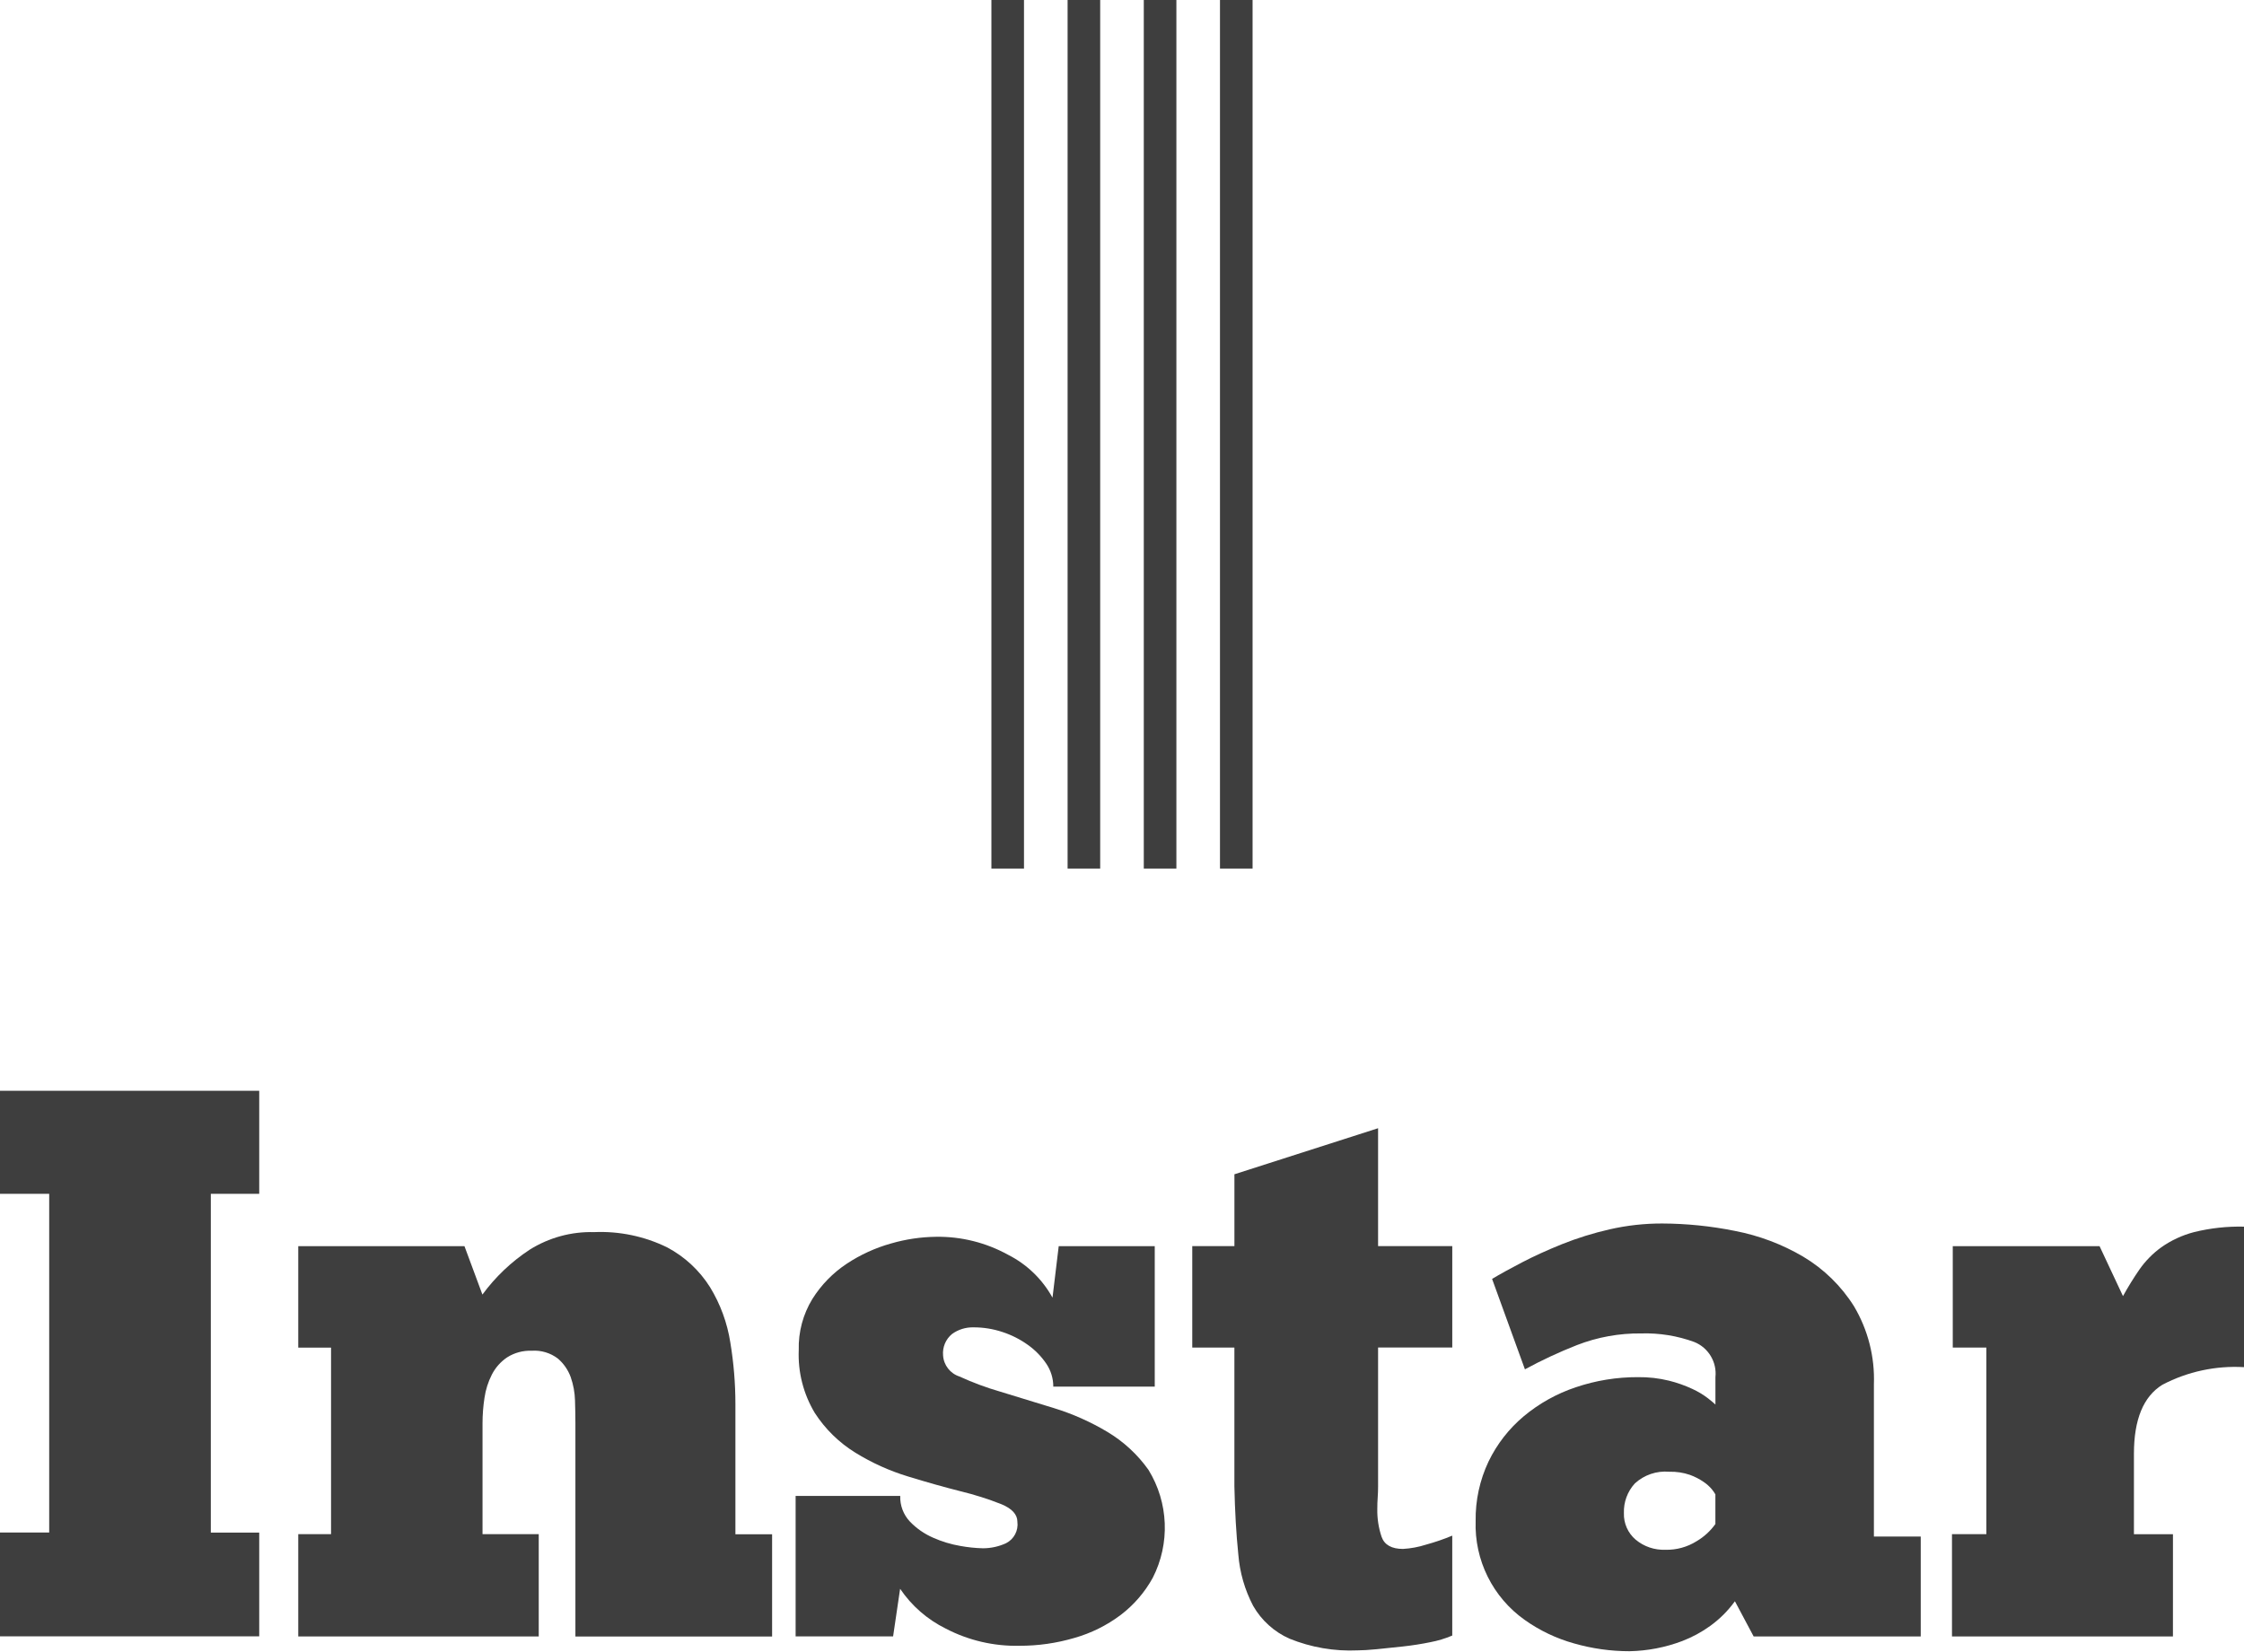
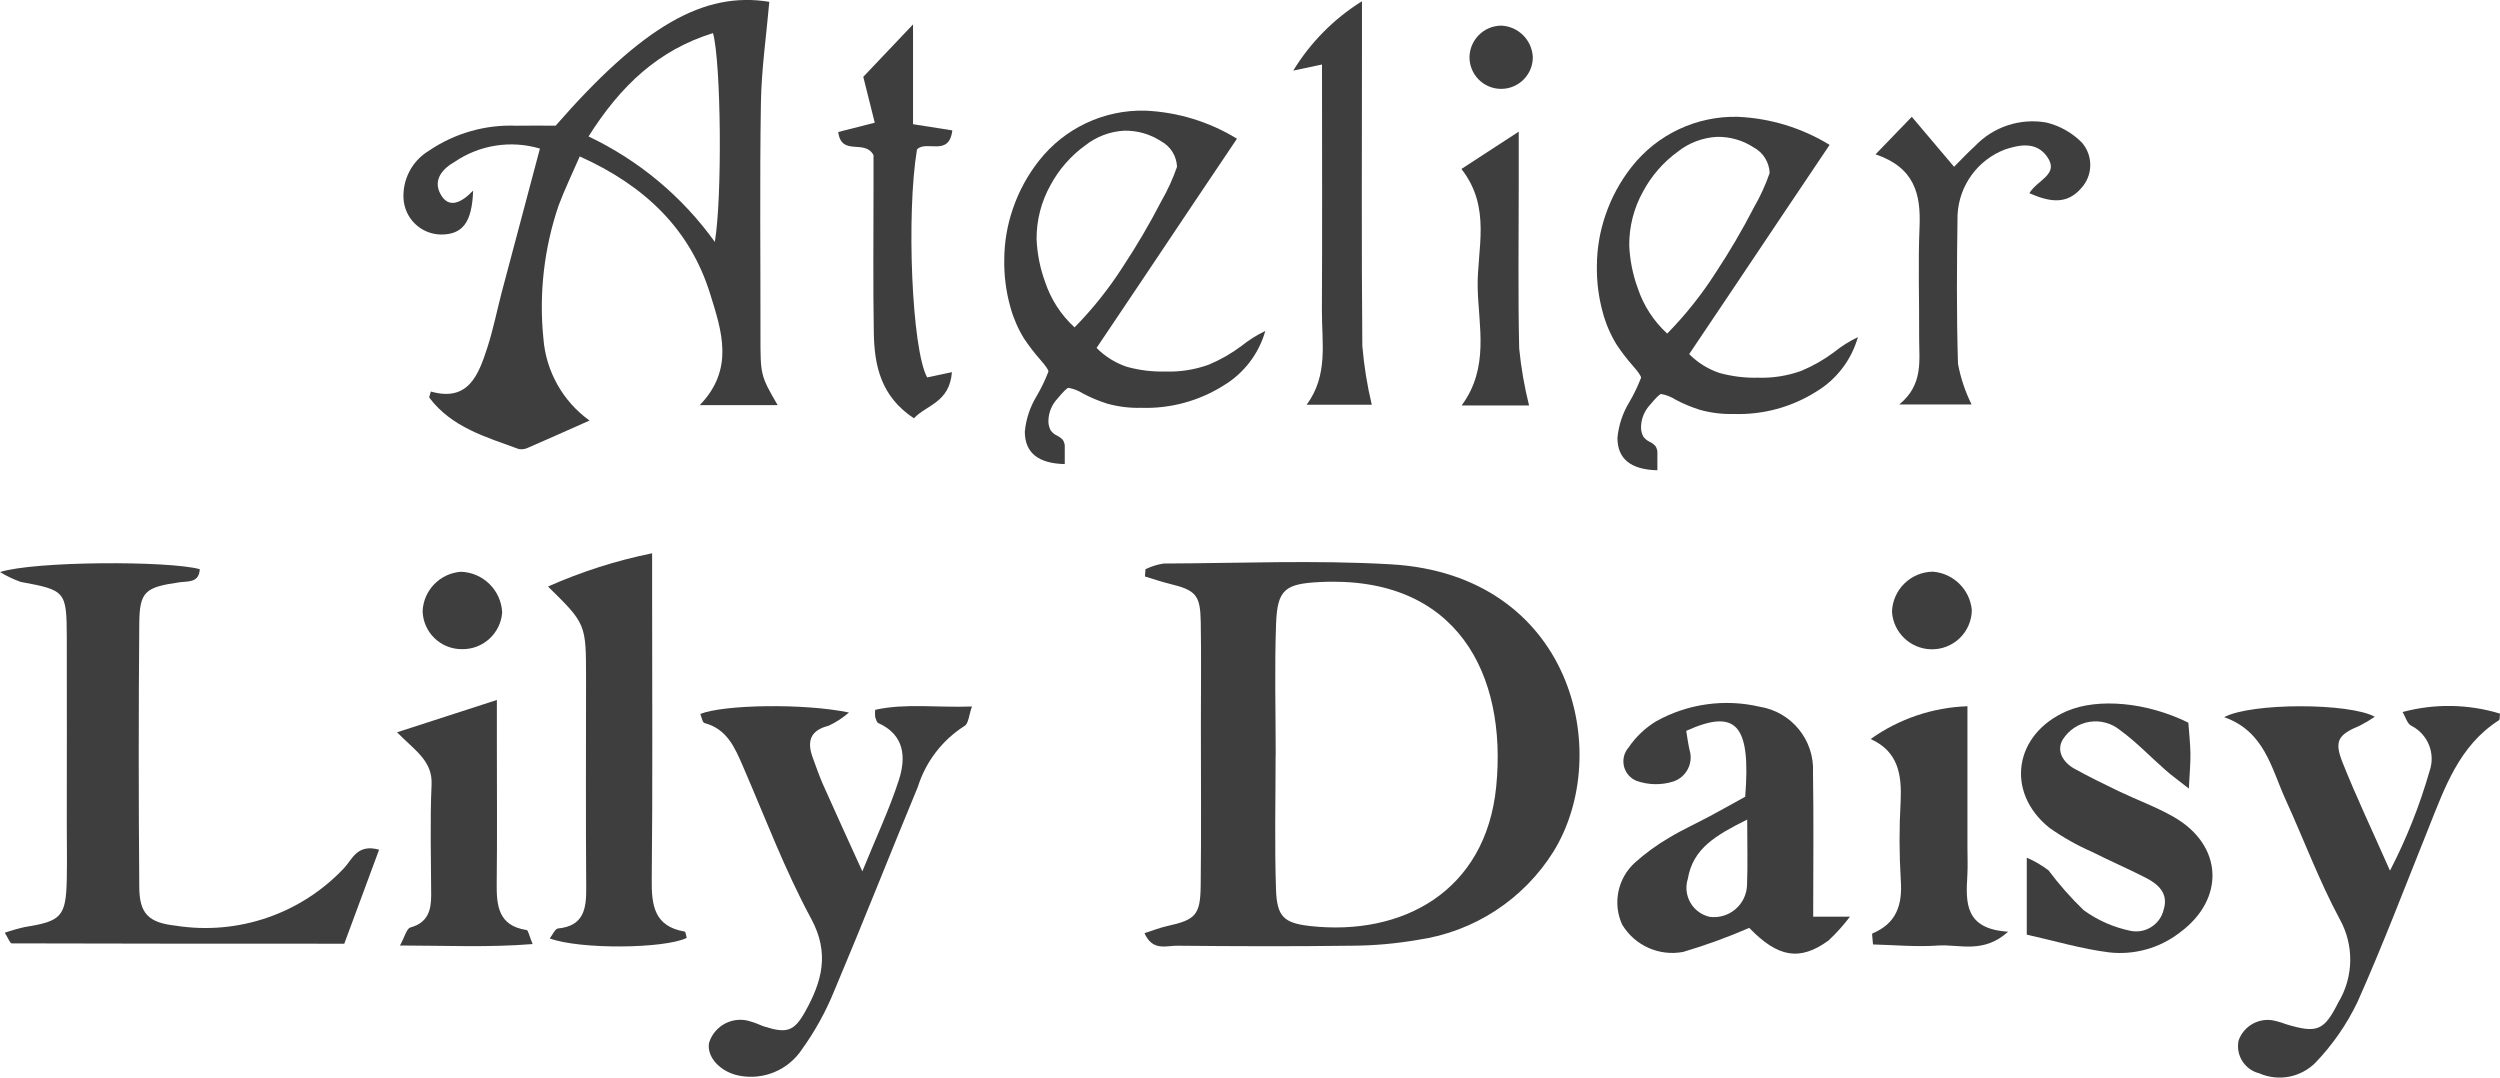
- <svg xmlns="http://www.w3.org/2000/svg" width="108.381" height="79.775" viewBox="0 0 108.381 79.775">
+ <svg xmlns="http://www.w3.org/2000/svg" width="157.406" height="67.827" viewBox="0 0 157.406 67.827">
  <defs>
    <style>.a{fill:#3e3e3e;}</style>
  </defs>
-   <g transform="translate(-18 -14.235)">
-     <g transform="translate(18 66.933)">
-       <path class="a" d="M18,239.843H30.52v4.978H28.182v16.367H30.52V266.2H18v-5.016h2.376V244.821H18Z" transform="translate(-18 -239.843)" />
-       <path class="a" d="M91.287,288.6H79.672v-4.94h1.584v-9.013H79.672v-4.9H87.7l.867,2.338a8.881,8.881,0,0,1,2.282-2.169,5.57,5.57,0,0,1,3.111-.849,7.315,7.315,0,0,1,3.526.735,5.486,5.486,0,0,1,2.074,1.924,7.28,7.28,0,0,1,.981,2.678,18.224,18.224,0,0,1,.245,2.96v6.3h1.772v4.94h-9.5V278.3q0-.49-.019-1.094a3.7,3.7,0,0,0-.207-1.131,2.143,2.143,0,0,0-.622-.9,1.874,1.874,0,0,0-1.263-.377,2.068,2.068,0,0,0-1.188.321,2.221,2.221,0,0,0-.735.829,3.6,3.6,0,0,0-.358,1.131,8.153,8.153,0,0,0-.094,1.226v5.355h2.715Z" transform="translate(-65.267 -262.239)" />
-       <path class="a" d="M182.514,289.343v-6.788h5.053a1.719,1.719,0,0,0,.471,1.245,3.458,3.458,0,0,0,1.113.773,5.51,5.51,0,0,0,1.32.4,7,7,0,0,0,1.094.113,2.688,2.688,0,0,0,1.113-.245,1.016,1.016,0,0,0,.547-1.037q0-.527-.773-.848a14.742,14.742,0,0,0-1.961-.622q-1.188-.3-2.546-.717a10.815,10.815,0,0,1-2.546-1.15,6.219,6.219,0,0,1-1.961-1.923,5.465,5.465,0,0,1-.773-3.036,4.5,4.5,0,0,1,.66-2.47,5.625,5.625,0,0,1,1.659-1.7,7.563,7.563,0,0,1,2.15-.981,8.105,8.105,0,0,1,2.168-.32,6.972,6.972,0,0,1,3.469.867,5.053,5.053,0,0,1,2.15,2.074l.3-2.489h4.638v6.788h-4.9a1.965,1.965,0,0,0-.34-1.112,3.558,3.558,0,0,0-.886-.905,4.508,4.508,0,0,0-1.226-.622,4.384,4.384,0,0,0-1.4-.226,1.7,1.7,0,0,0-1.037.32,1.2,1.2,0,0,0-.434,1.037,1.144,1.144,0,0,0,.792,1.018,14.159,14.159,0,0,0,1.98.735q1.188.359,2.583.792a11.756,11.756,0,0,1,2.583,1.15,6.57,6.57,0,0,1,1.98,1.829,5.33,5.33,0,0,1,.207,5.223,5.723,5.723,0,0,1-1.546,1.791,6.815,6.815,0,0,1-2.244,1.112,9.313,9.313,0,0,1-2.64.377,7.357,7.357,0,0,1-3.564-.829,5.716,5.716,0,0,1-2.206-1.924l-.339,2.3Z" transform="translate(-144.087 -262.983)" />
-       <path class="a" d="M264.53,253.287h2.036v-3.47l6.939-2.225v5.694h3.583v4.9h-3.583V264.9c0,.176-.006.352-.019.528s-.019.365-.019.565a3.984,3.984,0,0,0,.207,1.339q.207.585,1.037.585a4.5,4.5,0,0,0,1.113-.208,10.342,10.342,0,0,0,1.263-.434v4.827a5.105,5.105,0,0,1-1.056.32q-.642.132-1.32.207t-1.263.132q-.585.056-.924.057a7.83,7.83,0,0,1-3.3-.566,3.8,3.8,0,0,1-1.753-1.584,6.439,6.439,0,0,1-.717-2.489q-.151-1.47-.189-3.281V258.19H264.53Z" transform="translate(-206.946 -245.783)" />
-       <path class="a" d="M323.927,269.968q.566-.34,1.433-.792t1.942-.886a15.426,15.426,0,0,1,2.3-.716,11.283,11.283,0,0,1,2.546-.283,18.077,18.077,0,0,1,3.507.358,10.34,10.34,0,0,1,3.3,1.245,7.323,7.323,0,0,1,2.451,2.395,6.889,6.889,0,0,1,.962,3.771v7.354h2.262v4.827h-8.07l-.905-1.7a5.325,5.325,0,0,1-1.188,1.188,5.942,5.942,0,0,1-1.358.735,7.623,7.623,0,0,1-2.546.491,9.722,9.722,0,0,1-2.678-.377,7.666,7.666,0,0,1-2.376-1.131,5.617,5.617,0,0,1-2.376-4.789,6.476,6.476,0,0,1,.622-2.866,6.587,6.587,0,0,1,1.7-2.187,7.734,7.734,0,0,1,2.508-1.4,9.261,9.261,0,0,1,3.017-.491,5.985,5.985,0,0,1,1.49.17,6.232,6.232,0,0,1,1.132.4,3.974,3.974,0,0,1,.754.453c.189.151.308.251.358.3v-1.32a1.646,1.646,0,0,0-1.018-1.7,6.85,6.85,0,0,0-2.564-.415,8.307,8.307,0,0,0-3.111.565,22.688,22.688,0,0,0-2.508,1.169Zm8.372,13.086a2.71,2.71,0,0,0,1.508-.415,2.954,2.954,0,0,0,.905-.829v-1.433a1.824,1.824,0,0,0-.17-.245,1.924,1.924,0,0,0-.4-.358,2.951,2.951,0,0,0-.66-.339,2.845,2.845,0,0,0-1-.151,2.173,2.173,0,0,0-1.66.565,2.017,2.017,0,0,0-.528,1.433,1.615,1.615,0,0,0,.565,1.282A2.108,2.108,0,0,0,332.3,283.053Z" transform="translate(-251.862 -260.879)" />
-       <path class="a" d="M432.289,287.734H421.617v-4.94h1.66V273.78h-1.622v-4.9h7.09l1.131,2.413q.376-.679.792-1.282a4.512,4.512,0,0,1,1.056-1.075,4.876,4.876,0,0,1,1.584-.735,9.184,9.184,0,0,1,2.414-.264v6.788a7.554,7.554,0,0,0-3.941.849q-1.377.849-1.376,3.337v3.884h1.885Z" transform="translate(-327.34 -261.373)" />
-     </g>
-     <g transform="translate(65.883 14.235)">
-       <rect class="a" width="1.574" height="41.962" transform="translate(0 0)" />
-       <rect class="a" width="1.574" height="41.962" transform="translate(3.68 0)" />
-       <rect class="a" width="1.574" height="41.962" transform="translate(7.36 0)" />
-       <rect class="a" width="1.574" height="41.962" transform="translate(11.04 0)" />
-     </g>
+   <g transform="translate(-9.859 -10.521)">
+     <path class="a" d="M229.729,141.875c.532-.169.972-.347,1.429-.448,1.787-.394,2.089-.685,2.111-2.561.039-3.36.012-6.721.012-10.082,0-2.166.027-4.332-.009-6.5-.029-1.72-.308-2.005-2-2.417-.511-.125-1.01-.3-1.514-.451l.034-.457a4.046,4.046,0,0,1,1.137-.358c4.779-.017,9.572-.227,14.336.051,11.347.664,14.049,11.831,10.227,18.067a12.089,12.089,0,0,1-8.546,5.576,25.007,25.007,0,0,1-4.226.37c-3.659.05-7.319.035-10.978,0C231.088,142.665,230.238,143.015,229.729,141.875Zm8.262-11.223h-.006c0,2.829-.07,5.661.026,8.486.058,1.707.508,2.1,2.134,2.286,5.814.65,11.07-2.165,11.729-8.765.706-7.083-2.462-13.325-11.105-12.892-2.187.109-2.674.467-2.754,2.621C237.914,125.14,237.991,127.9,237.991,130.652Z" transform="translate(-147.811 -72.599)" />
+     <path class="a" d="M96.918,18.435c5.492-6.287,9.334-8.47,13.454-7.8-.186,2.135-.493,4.245-.528,6.361-.079,4.855-.022,9.712-.028,14.568,0,2.579-.011,2.579,1.083,4.467h-4.909c2.211-2.276,1.376-4.694.663-6.991-1.27-4.094-4.108-6.82-8.216-8.671-.464,1.07-.942,2.056-1.326,3.076a19.831,19.831,0,0,0-.962,8.39A7.035,7.035,0,0,0,99.053,37c-1.4.621-2.6,1.16-3.8,1.679a1.013,1.013,0,0,1-.646.118c-2.061-.759-4.223-1.355-5.639-3.236-.028-.037.031-.139.095-.388,2.363.669,3-1.047,3.559-2.776.367-1.133.6-2.31.9-3.464.779-2.947,1.566-5.892,2.408-9.057a6.334,6.334,0,0,0-5.359.829c-.759.429-1.386,1.124-.912,2.018.523.985,1.341.553,2.065-.2-.069,2.026-.675,2.767-2.032,2.765a2.4,2.4,0,0,1-2.351-2.258,3.312,3.312,0,0,1,1.6-3.019,9.145,9.145,0,0,1,5.506-1.575C95.261,18.419,96.08,18.435,96.918,18.435Zm2.072.677a20.7,20.7,0,0,1,7.952,6.64c.474-2.8.395-11.3-.115-13.147C103.371,13.676,101,15.929,98.99,19.112Z" transform="translate(-52.076)" />
+     <path class="a" d="M9.859,119.28c2.164-.693,10.609-.721,12.579-.181-.048.868-.728.749-1.276.826-2.173.308-2.517.578-2.534,2.609q-.068,8.293,0,16.587c.012,1.666.58,2.236,2.3,2.425a11.981,11.981,0,0,0,10.6-3.634c.511-.538.811-1.54,2.2-1.151l-2.192,5.919c-7.082,0-14.011,0-20.939-.021-.108,0-.215-.319-.437-.67a11.578,11.578,0,0,1,1.278-.363c2.3-.362,2.579-.666,2.626-3.04.023-1.121,0-2.241,0-3.362,0-3.96.011-7.92,0-11.88-.011-2.862-.089-2.925-2.9-3.443A7.169,7.169,0,0,1,9.859,119.28Z" transform="translate(0 -72.741)" />
+     <path class="a" d="M437.148,146.875c1.707-.915,7.888-.908,9.484-.025a8.177,8.177,0,0,1-.929.552c-1.377.578-1.642.958-1.1,2.327.849,2.133,1.837,4.211,2.986,6.81a33.932,33.932,0,0,0,2.49-6.261,2.331,2.331,0,0,0-1.162-2.87c-.244-.127-.342-.534-.534-.857a11.133,11.133,0,0,1,6.13.1c-.02.145.011.37-.069.421-2.5,1.6-3.4,4.229-4.425,6.785-1.472,3.666-2.875,7.364-4.484,10.97a14.668,14.668,0,0,1-2.636,3.8,3.186,3.186,0,0,1-3.543.672,1.762,1.762,0,0,1-1.3-2.064,1.944,1.944,0,0,1,2.11-1.278,4.857,4.857,0,0,1,.855.244c2,.608,2.418.411,3.312-1.36a5.219,5.219,0,0,0,.086-5.258c-1.3-2.422-2.264-5.027-3.41-7.535C440.114,150.077,439.688,147.769,437.148,146.875Z" transform="translate(-287.251 -91.2)" />
+     <path class="a" d="M144.4,146.66c1.458-.587,6.509-.683,9.358-.089a5.64,5.64,0,0,1-1.277.832c-1.176.292-1.38.995-1,2.019.207.559.4,1.126.638,1.67.752,1.691,1.525,3.373,2.481,5.479.885-2.178,1.712-3.925,2.3-5.75.455-1.417.373-2.839-1.3-3.589-.1-.045-.141-.243-.192-.377a2.228,2.228,0,0,1,0-.455c1.924-.425,3.9-.126,6.095-.209-.194.54-.218,1.087-.468,1.224a7.048,7.048,0,0,0-2.939,3.832c-1.769,4.271-3.461,8.574-5.258,12.833a17.738,17.738,0,0,1-2.042,3.7,3.849,3.849,0,0,1-3.91,1.663c-1.217-.218-2.1-1.175-1.938-2.074a2.059,2.059,0,0,1,2.672-1.327c.287.072.555.222.839.311,1.387.434,1.854.292,2.55-.964,1.04-1.873,1.555-3.648.366-5.844-1.662-3.072-2.9-6.376-4.293-9.59-.512-1.178-1-2.344-2.417-2.721C144.527,147.2,144.482,146.858,144.4,146.66Z" transform="translate(-90.446 -91.188)" />
+     <path class="a" d="M328.592,151.5c.362-4.542-.557-5.575-3.714-4.147.063.369.116.782.206,1.187a1.6,1.6,0,0,1-1.013,2,3.646,3.646,0,0,1-2.321-.04,1.323,1.323,0,0,1-.509-2.089,5.647,5.647,0,0,1,1.751-1.666,9.131,9.131,0,0,1,6.509-.912,3.992,3.992,0,0,1,3.36,4.139c.049,2.974.012,5.949.012,9.079h2.316a11.688,11.688,0,0,1-1.358,1.507c-1.808,1.31-3.184,1.062-4.984-.8a36.274,36.274,0,0,1-4.164,1.514,3.683,3.683,0,0,1-3.842-1.728,3.381,3.381,0,0,1,.792-3.881,13.152,13.152,0,0,1,2.158-1.576c.825-.5,1.715-.9,2.569-1.359C327.081,152.345,327.791,151.94,328.592,151.5Zm.126,1.438c-1.951.974-3.411,1.8-3.737,3.727a1.872,1.872,0,0,0,1.386,2.4,2.085,2.085,0,0,0,2.341-2.016C328.755,155.8,328.719,154.549,328.719,152.934Z" transform="translate(-208.851 -90.815)" />
+     <path class="a" d="M115.14,118.906a31.575,31.575,0,0,1,6.555-2.093c0,1.047,0,1.853,0,2.658,0,5.963.039,11.926-.024,17.888-.017,1.634.161,2.945,2.075,3.273.063.011.086.26.126.4-1.425.685-6.733.733-8.625.03.191-.24.339-.608.521-.626,1.627-.158,1.788-1.235,1.778-2.554-.033-4.4-.011-8.8-.011-13.193C117.534,121.257,117.534,121.257,115.14,118.906Z" transform="translate(-70.777 -71.456)" />
+     <path class="a" d="M408.657,146.877c.044.607.119,1.269.131,1.933.011.585-.048,1.172-.1,2.216-.673-.531-1.1-.836-1.486-1.179-.946-.832-1.823-1.756-2.836-2.493a2.433,2.433,0,0,0-3.606.571c-.439.71,0,1.454.739,1.86.912.5,1.849.964,2.789,1.414,1.142.547,2.346.983,3.442,1.609,3.113,1.779,3.272,5.17.378,7.292a6.139,6.139,0,0,1-4.425,1.242c-1.745-.218-3.454-.73-5.2-1.119v-4.845a6.41,6.41,0,0,1,1.372.8,20.612,20.612,0,0,0,2.205,2.5,7.607,7.607,0,0,0,2.988,1.312,1.781,1.781,0,0,0,2.059-1.355c.3-.986-.313-1.562-1.074-1.961-1.122-.586-2.292-1.078-3.42-1.652a15.3,15.3,0,0,1-2.711-1.53c-2.793-2.247-2.211-5.92,1.107-7.344C402.972,145.308,406.033,145.583,408.657,146.877Z" transform="translate(-261.014 -90.855)" />
+     <path class="a" d="M375.331,146.2v8.862c0,.6.029,1.2-.006,1.793-.1,1.7-.175,3.373,2.57,3.541-1.574,1.418-3.08.778-4.419.871-1.369.1-2.753-.036-4.091-.068-.027-.423-.081-.674-.038-.692,1.53-.641,1.9-1.816,1.786-3.379a41.973,41.973,0,0,1-.008-4.929c.075-1.667-.135-3.145-1.888-3.934A11.165,11.165,0,0,1,375.331,146.2Z" transform="translate(-241.597 -91.213)" />
+     <path class="a" d="M260.118,14.741l-1.81.384a13.347,13.347,0,0,1,4.327-4.368c0,1.016,0,1.952,0,2.887,0,6.273-.034,12.545.023,18.817a24.9,24.9,0,0,0,.594,3.7h-4.1c1.382-1.864.947-3.935.96-5.935C260.139,25.153,260.118,20.079,260.118,14.741Z" transform="translate(-167.023 -0.159)" />
+     <path class="a" d="M178.052,37.112c-.152,1.927-1.618,2.061-2.393,2.907-2.1-1.392-2.49-3.337-2.526-5.387-.053-3.052-.016-6.106-.018-9.159,0-.739,0-1.477,0-2.022-.546-1.042-2.022.105-2.222-1.46l2.3-.585-.723-2.889,3.133-3.3V21.5l2.473.39c-.2,1.69-1.644.588-2.224,1.2-.674,4.028-.333,12.6.641,14.352Z" transform="translate(-108.257 -3.159)" />
+     <path class="a" d="M86.137,147.036,92.422,145v2.759c0,2.913.024,5.827-.01,8.74-.016,1.432.082,2.714,1.883,2.988.106.016.161.36.378.883-2.793.224-5.418.094-8.352.09.3-.539.416-1.068.66-1.136,1.11-.306,1.308-1.09,1.305-2.059-.007-2.316-.077-4.635.025-6.946C88.378,148.827,87.247,148.172,86.137,147.036Z" transform="translate(-51.279 -90.408)" />
+     <path class="a" d="M379.859,37.774c.533-.87,1.913-1.186,1.113-2.308-.673-.944-1.709-.76-2.656-.442a4.654,4.654,0,0,0-2.976,4.091c-.047,3.134-.069,6.271.027,9.4a9.812,9.812,0,0,0,.855,2.56h-4.552c1.542-1.263,1.243-2.791,1.251-4.245.013-2.313-.071-4.63.025-6.94.085-2.042-.3-3.728-2.77-4.564l2.282-2.363,2.663,3.148c.4-.4.837-.872,1.31-1.3a5.006,5.006,0,0,1,4.5-1.488,4.718,4.718,0,0,1,2.241,1.267,2.156,2.156,0,0,1-.051,2.873C382.231,38.483,381.193,38.357,379.859,37.774Z" transform="translate(-242.228 -15.088)" />
+     <path class="a" d="M294.877,53.048h-4.244c1.766-2.4,1.059-4.988,1.009-7.428-.049-2.41.889-5.009-1.023-7.461l3.608-2.349V39.2c0,3.419-.048,6.84.028,10.257A24.986,24.986,0,0,0,294.877,53.048Z" transform="translate(-188.745 -17)" />
+     <path class="a" d="M375.783,125.233a2.522,2.522,0,0,1-2.45-2.371,2.609,2.609,0,0,1,2.571-2.515,2.673,2.673,0,0,1,2.456,2.422A2.5,2.5,0,0,1,375.783,125.233Z" transform="translate(-244.35 -73.832)" />
+     <path class="a" d="M93.507,125.234a2.458,2.458,0,0,1-2.458-2.389,2.6,2.6,0,0,1,2.422-2.483,2.69,2.69,0,0,1,2.587,2.567A2.493,2.493,0,0,1,93.507,125.234Z" transform="translate(-54.581 -73.841)" />
+     <path class="a" d="M296.152,17.435a1.994,1.994,0,0,1-3.988-.012,2.02,2.02,0,0,1,1.987-1.983A2.081,2.081,0,0,1,296.152,17.435Z" transform="translate(-189.783 -3.306)" />
+     <path class="a" d="M317.165,39.158a10.163,10.163,0,0,1,1.651-3.044,8.246,8.246,0,0,1,6.683-3.15,12.074,12.074,0,0,1,5.78,1.767q-.979,1.45-2.7,4.018t-3.442,5.137q-1.724,2.569-2.7,4.018a4.852,4.852,0,0,0,1.9,1.185,8.267,8.267,0,0,0,2.424.3,7.325,7.325,0,0,0,2.742-.432,9.66,9.66,0,0,0,2.069-1.186,7.665,7.665,0,0,1,1.488-.936,5.865,5.865,0,0,1-2.616,3.428,9.155,9.155,0,0,1-5.209,1.411,7.15,7.15,0,0,1-2.132-.264,9.05,9.05,0,0,1-1.507-.629,2.6,2.6,0,0,0-.922-.365q-.135,0-.7.682a2.1,2.1,0,0,0-.566,1.325,1.236,1.236,0,0,0,.134.663,1,1,0,0,0,.389.331,1.229,1.229,0,0,1,.379.274.767.767,0,0,1,.125.5v1.027q-2.516-.057-2.515-2.045a5.25,5.25,0,0,1,.744-2.237,10.359,10.359,0,0,0,.744-1.546q0-.163-.538-.773a12.4,12.4,0,0,1-1-1.306,7.606,7.606,0,0,1-.855-1.964,10.412,10.412,0,0,1-.389-3.034A9.916,9.916,0,0,1,317.165,39.158Zm4.566-4.008a7.441,7.441,0,0,0-2.189,2.5,6.872,6.872,0,0,0-.879,3.413,8.957,8.957,0,0,0,.537,2.693,6.769,6.769,0,0,0,1.853,2.856,23.654,23.654,0,0,0,3.038-3.811,44.759,44.759,0,0,0,2.434-4.153,12.56,12.56,0,0,0,.979-2.146,1.914,1.914,0,0,0-1.008-1.613,4.085,4.085,0,0,0-2.3-.663A4.343,4.343,0,0,0,321.731,35.15Z" transform="translate(-206.223 -15.088)" />
+     <path class="a" d="M203.309,37.971a10.17,10.17,0,0,1,1.651-3.044,8.248,8.248,0,0,1,6.683-3.15,12.074,12.074,0,0,1,5.78,1.767q-.979,1.451-2.7,4.018T211.283,42.7q-1.724,2.569-2.7,4.018a4.855,4.855,0,0,0,1.9,1.185,8.27,8.27,0,0,0,2.424.3,7.324,7.324,0,0,0,2.742-.432,9.662,9.662,0,0,0,2.069-1.186,7.688,7.688,0,0,1,1.489-.936,5.867,5.867,0,0,1-2.617,3.428,9.152,9.152,0,0,1-5.209,1.411,7.142,7.142,0,0,1-2.132-.264,9.049,9.049,0,0,1-1.507-.629,2.594,2.594,0,0,0-.922-.365q-.135,0-.7.682a2.1,2.1,0,0,0-.566,1.325,1.235,1.235,0,0,0,.134.662,1,1,0,0,0,.389.331,1.233,1.233,0,0,1,.379.274.768.768,0,0,1,.125.5v1.027q-2.516-.057-2.515-2.045a5.252,5.252,0,0,1,.744-2.237,10.393,10.393,0,0,0,.744-1.546q0-.163-.538-.773a12.389,12.389,0,0,1-1-1.305,7.617,7.617,0,0,1-.855-1.964,10.414,10.414,0,0,1-.389-3.034A9.917,9.917,0,0,1,203.309,37.971Zm4.566-4.009a7.44,7.44,0,0,0-2.189,2.5,6.871,6.871,0,0,0-.879,3.413,8.957,8.957,0,0,0,.538,2.693,6.767,6.767,0,0,0,1.853,2.856,23.639,23.639,0,0,0,3.038-3.811,44.924,44.924,0,0,0,2.434-4.153,12.572,12.572,0,0,0,.979-2.146,1.914,1.914,0,0,0-1.008-1.613,4.087,4.087,0,0,0-2.3-.662A4.344,4.344,0,0,0,207.875,33.962Z" transform="translate(-129.682 -14.29)" />
  </g>
</svg>
